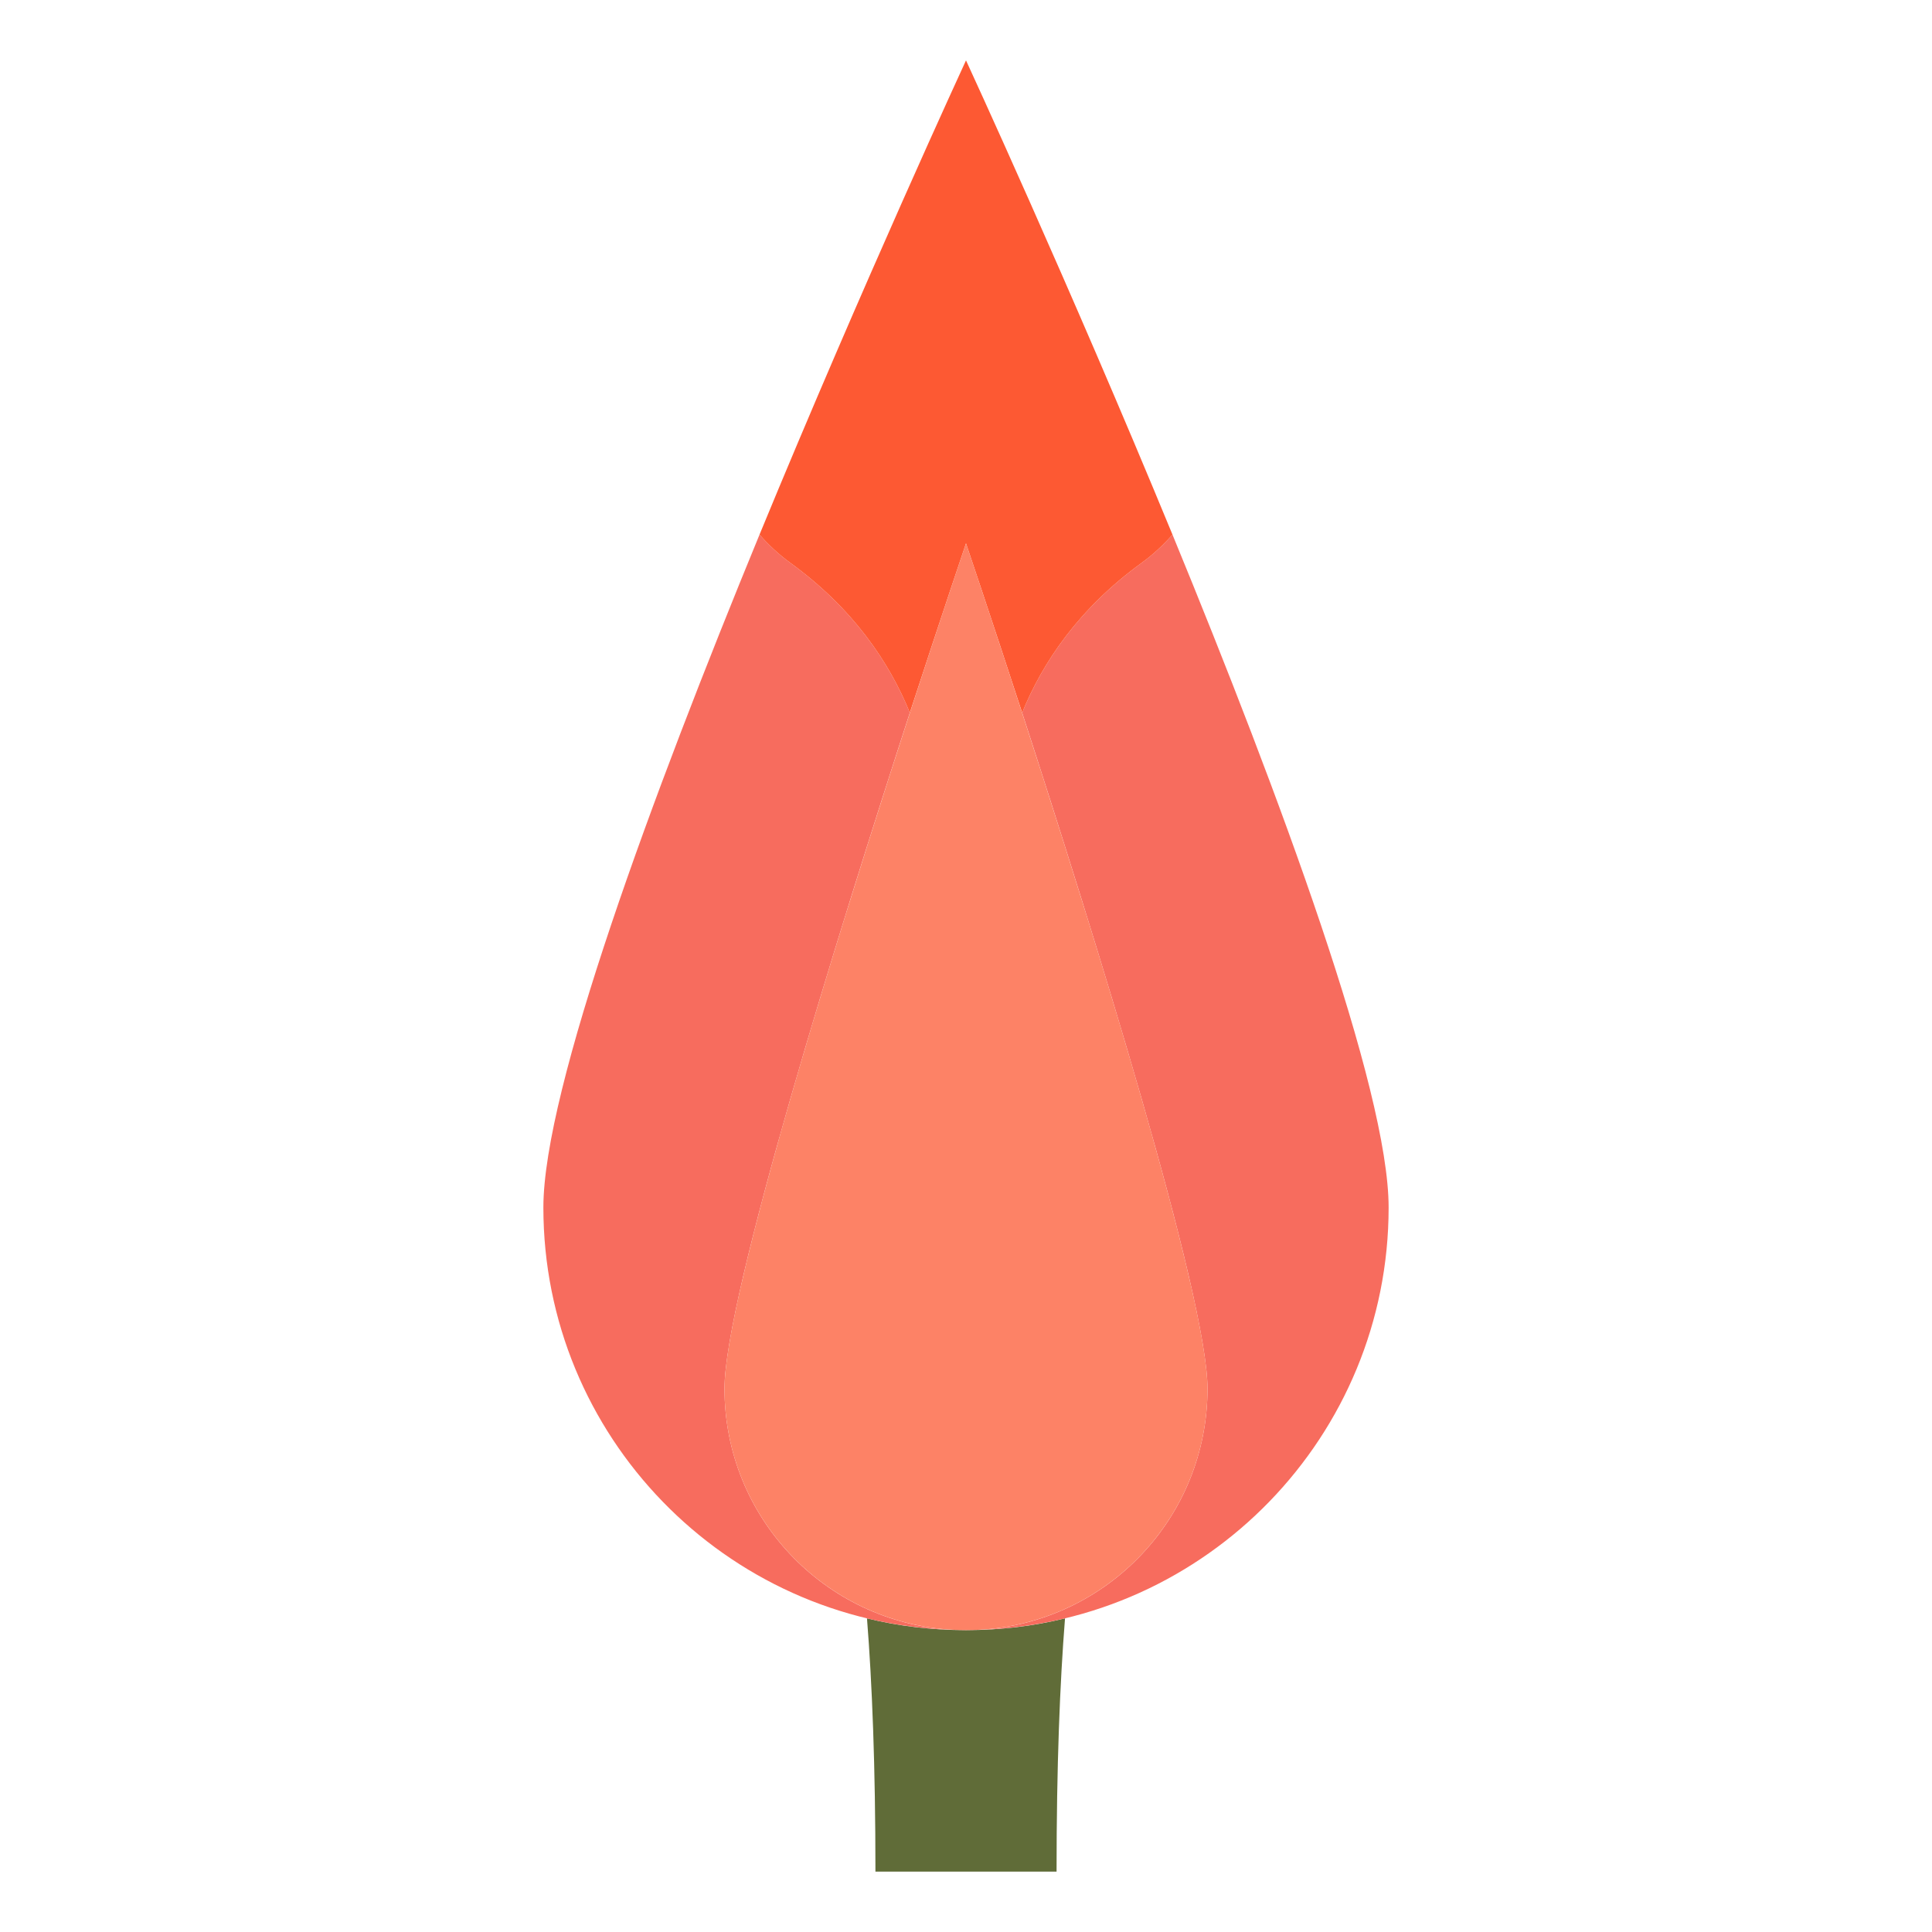
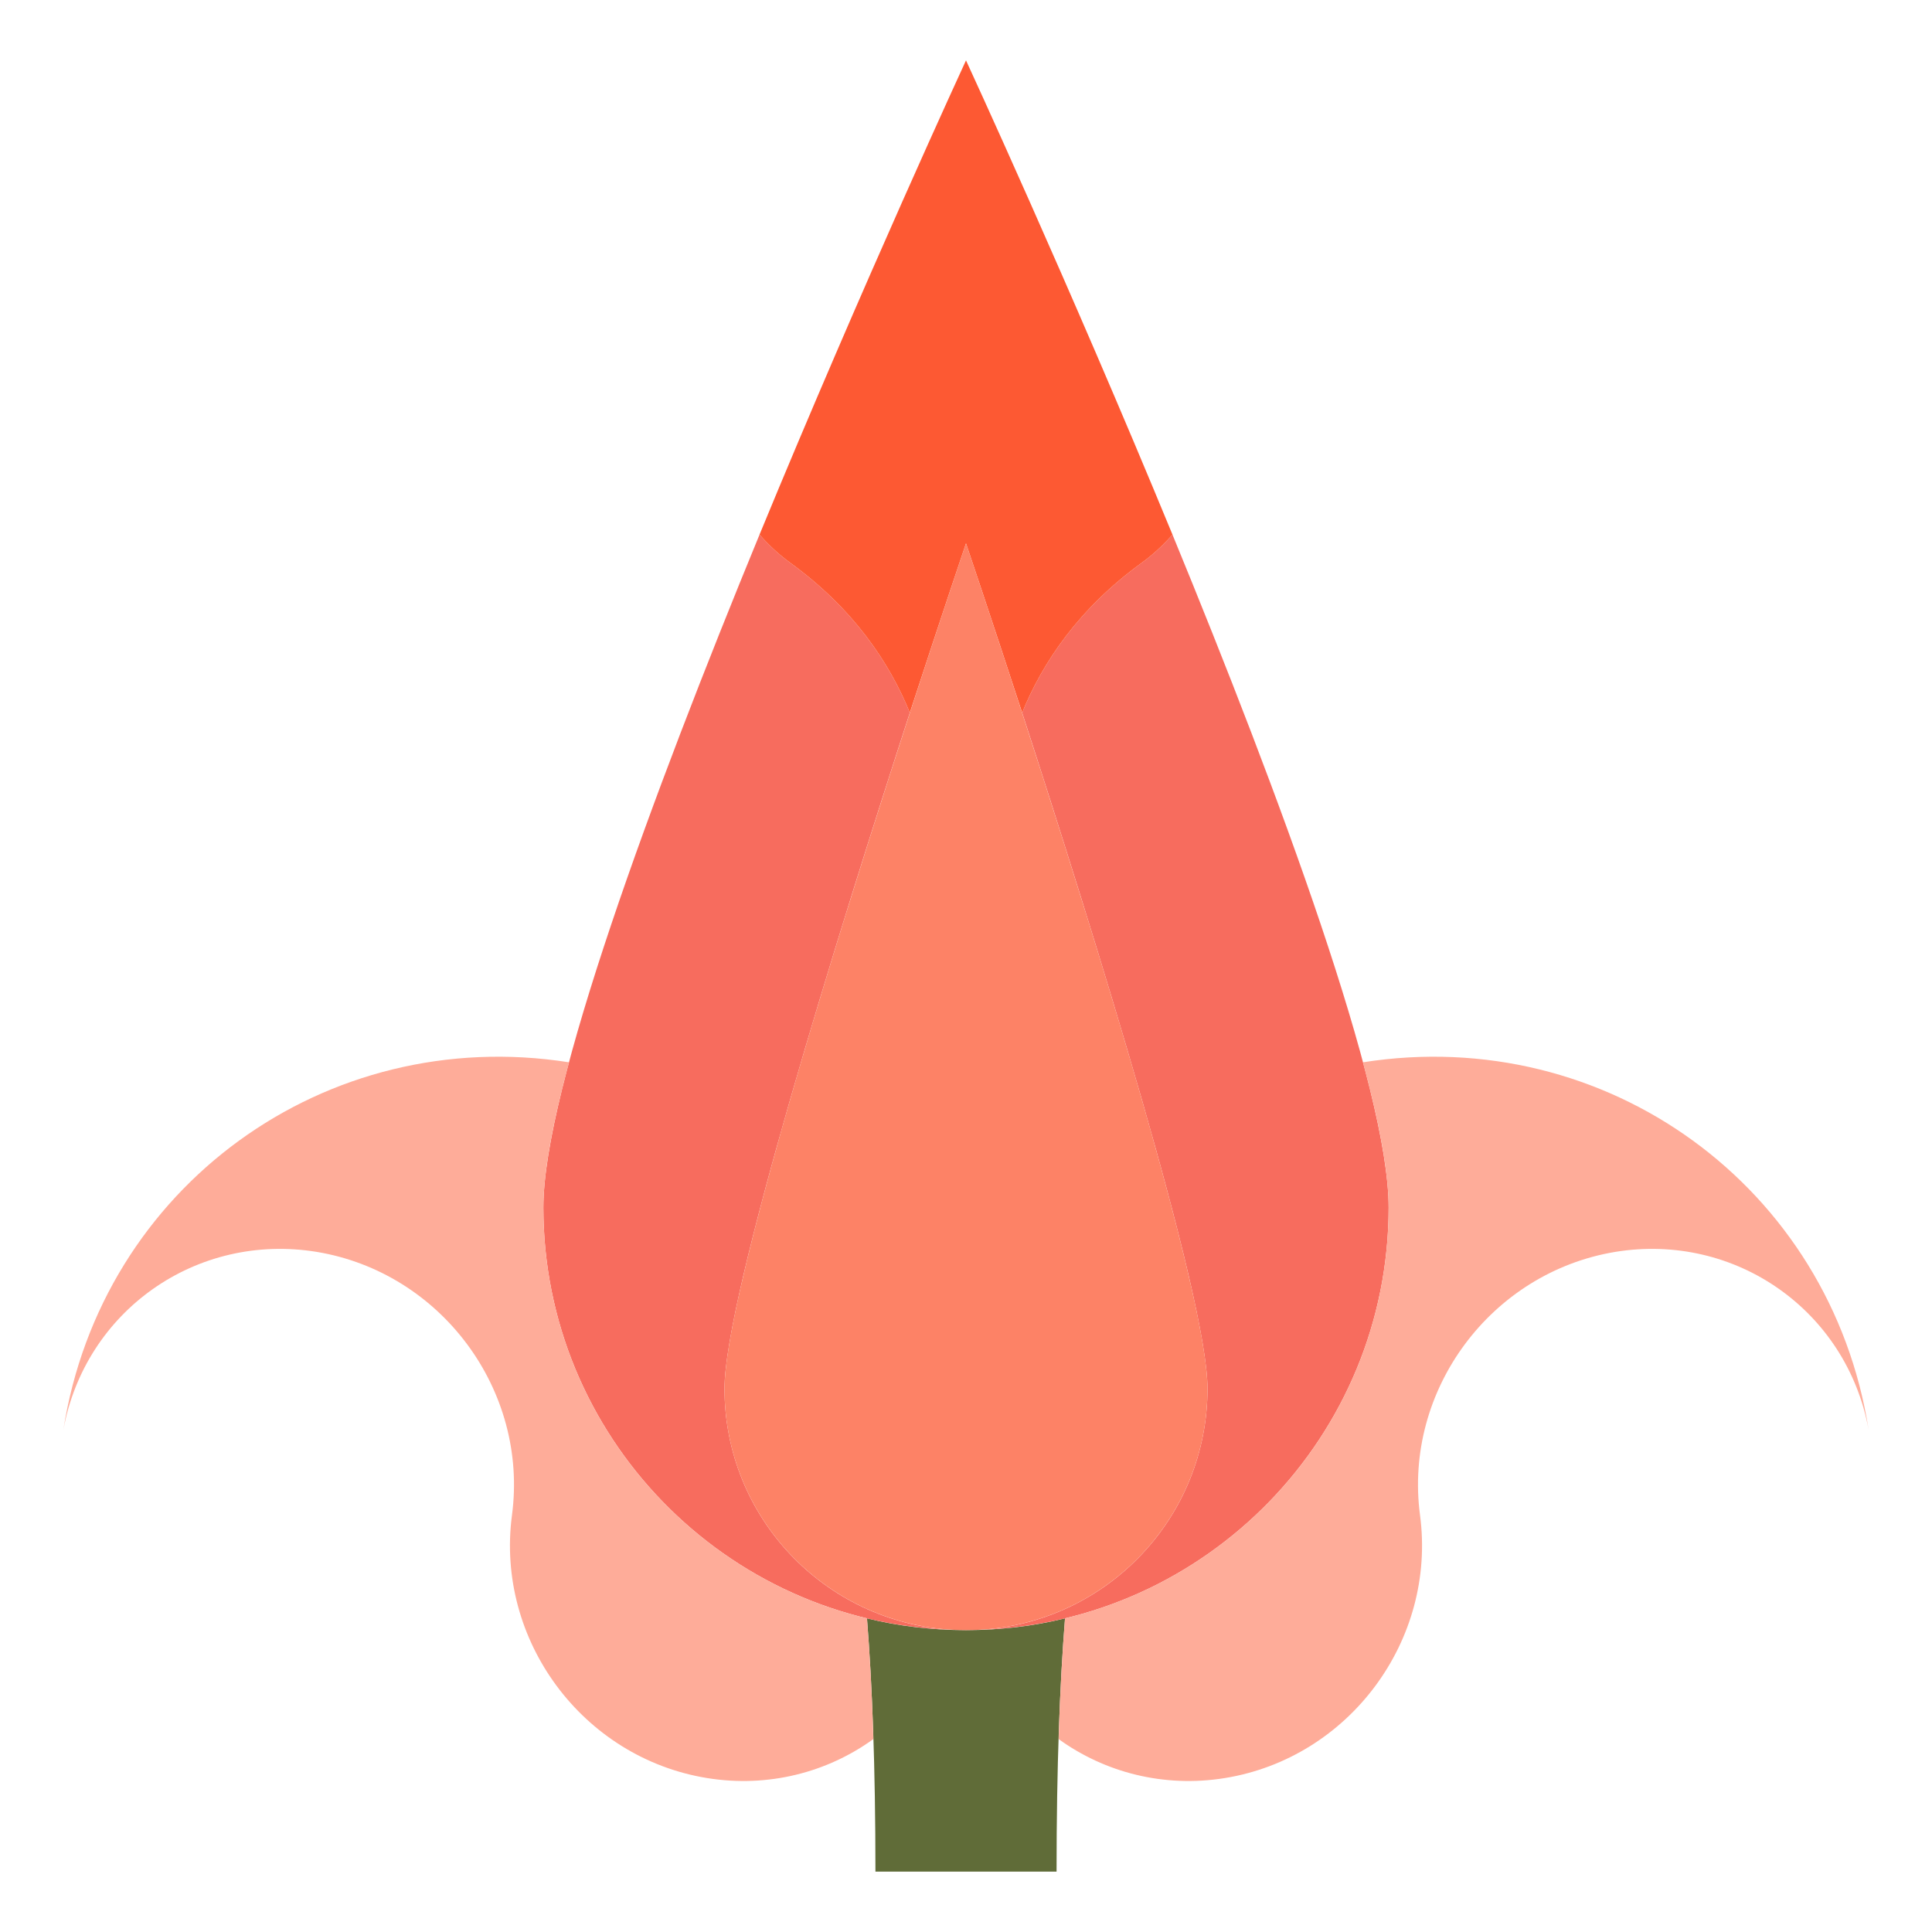
<svg xmlns="http://www.w3.org/2000/svg" width="800px" height="800px" viewBox="0 0 64 64" data-name="Layer 1" id="Layer_1">
  <defs>
    <style>
      .cls-1 {
        fill: #f76c5e;
      }

      .cls-2 {
        fill: #fd8266;
      }

      .cls-3 {
        fill: #fd5933;
      }

      .cls-4 {
+         fill: #feac99;
+       }
+ 
+       .cls-5 {
        fill: #606c38;
      }
    </style>
  </defs>
-   <path class="cls-4" d="M35.28,53.61c-1.05,.26-2.15,.39-3.28,.39s-2.23-.13-3.28-.39c.17,2.14,.28,4.88,.28,8.39h6c0-3.51,.11-6.25,.28-8.39Z" />
+   <path class="cls-5" d="M35.28,53.61c-1.05,.26-2.15,.39-3.28,.39s-2.23-.13-3.28-.39c.17,2.14,.28,4.88,.28,8.39h6c0-3.51,.11-6.25,.28-8.39Z" />
  <path class="cls-1" d="M33.86,23.61c.68-1.67,1.88-3.46,3.98-4.98,.37-.27,.7-.58,1-.92,3.55,8.63,7.16,18.37,7.16,22.29,0,7.57-6.02,13.74-13.53,13.99,4.21-.25,7.53-3.73,7.53-7.99,0-3.04-3.78-15.13-6.14-22.39Z" />
  <path class="cls-1" d="M30.14,23.61c-.68-1.67-1.88-3.46-3.98-4.98-.37-.27-.7-.58-1-.92-3.55,8.63-7.16,18.37-7.16,22.29,0,7.57,6.02,13.74,13.53,13.99-4.21-.25-7.53-3.73-7.53-7.99,0-3.04,3.78-15.13,6.14-22.39Z" />
  <path class="cls-3" d="M33.86,23.61c.68-1.67,1.88-3.46,3.98-4.98,.37-.27,.7-.58,1-.92-3.45-8.37-6.84-15.71-6.84-15.71,0,0-3.39,7.34-6.84,15.71,.3,.34,.63,.65,1,.92,2.1,1.52,3.3,3.31,3.98,4.98,1.08-3.31,1.86-5.61,1.86-5.61,0,0,.78,2.3,1.86,5.61Z" />
  <path class="cls-2" d="M40,46c0,4.42-3.58,8-8,8s-8-3.58-8-8,8-28,8-28c0,0,8,23.58,8,28Z" />
+   <path class="cls-4" d="M35.07,57.61c1.52,1.1,3.48,1.62,5.51,1.29,4.12-.67,7.01-4.57,6.46-8.71s2.35-8.04,6.47-8.72c3.99-.65,7.67,1.96,8.39,5.89-1.26-8.04-8.68-13.44-16.75-12.17,.54,1.99,.85,3.65,.85,4.81,0,6.6-4.57,12.13-10.72,13.61-.09,1.15-.17,2.48-.21,4Z" />
+   <path class="cls-4" d="M28.93,57.61c-1.52,1.1-3.48,1.62-5.51,1.29-4.12-.67-7.01-4.57-6.46-8.71s-2.35-8.04-6.47-8.72c-3.99-.65-7.67,1.96-8.39,5.89,1.26-8.04,8.68-13.44,16.75-12.17-.54,1.99-.85,3.65-.85,4.81,0,6.6,4.57,12.13,10.72,13.61,.09,1.15,.17,2.48,.21,4Z" />
</svg>
